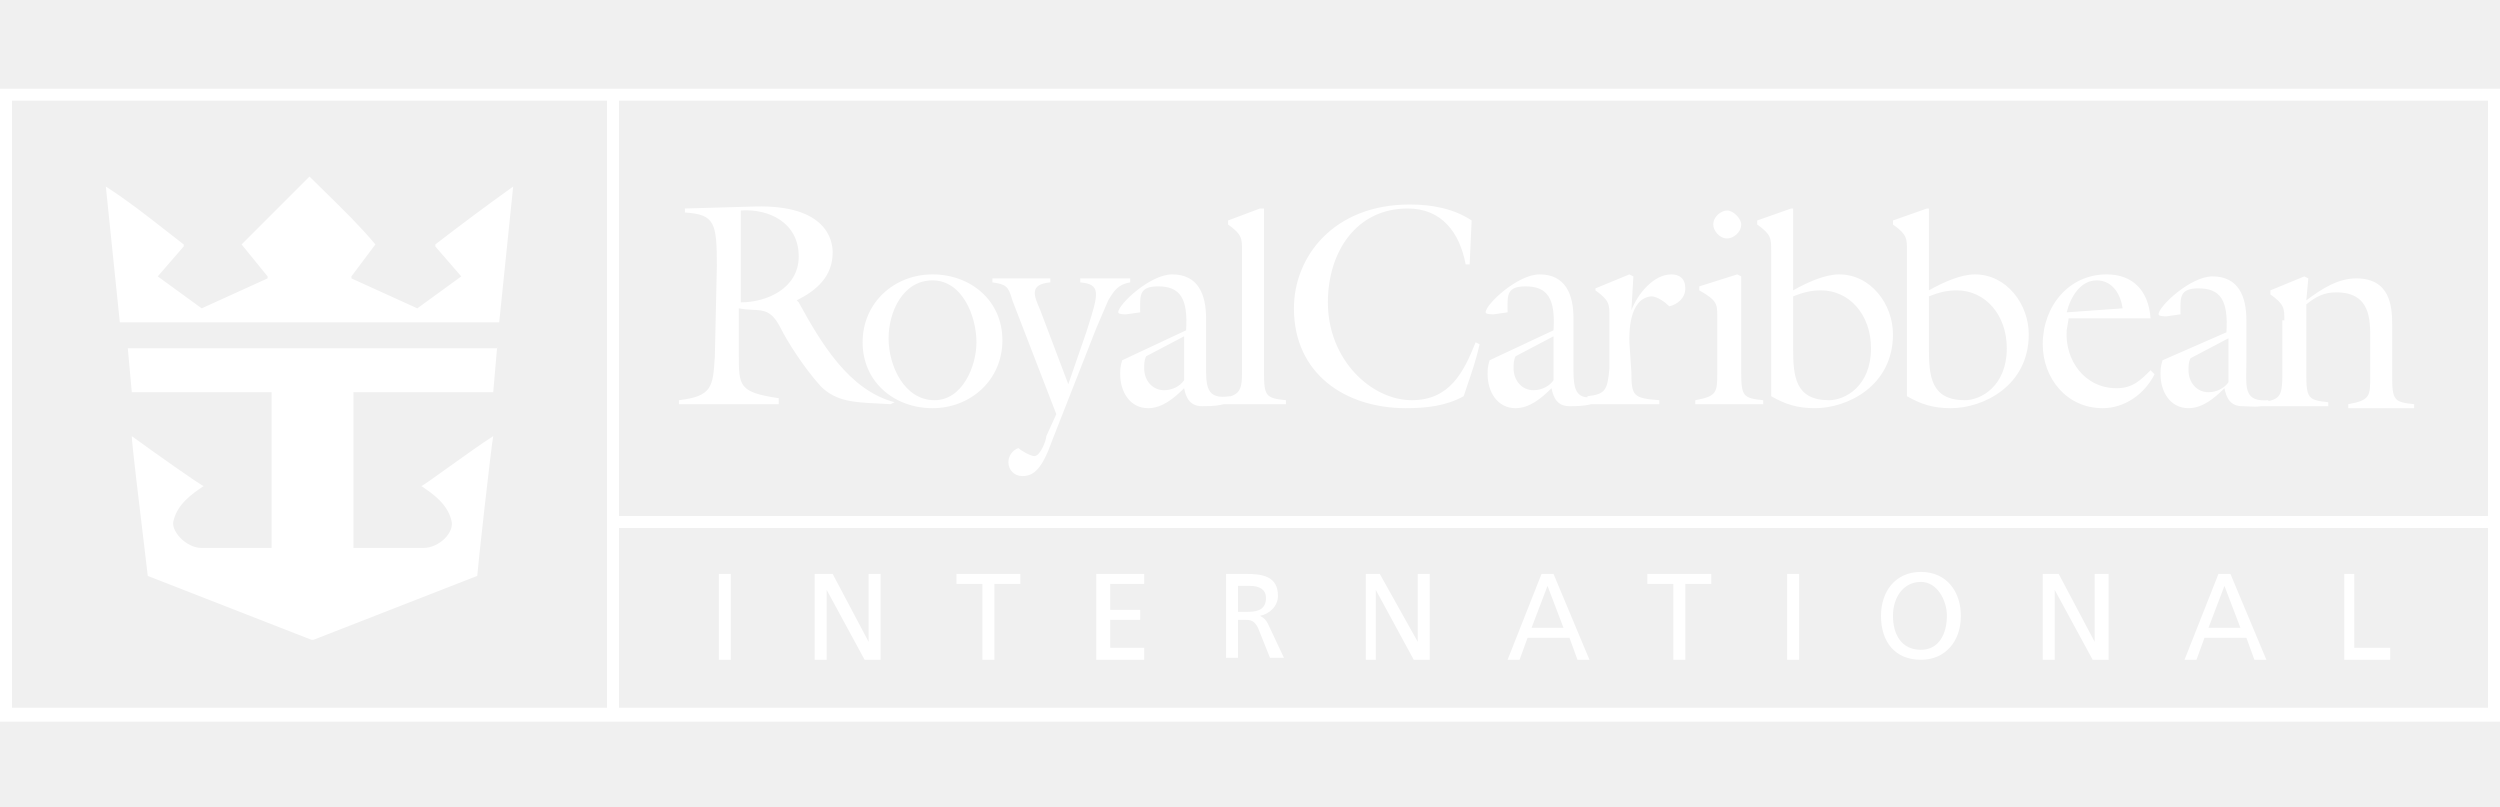
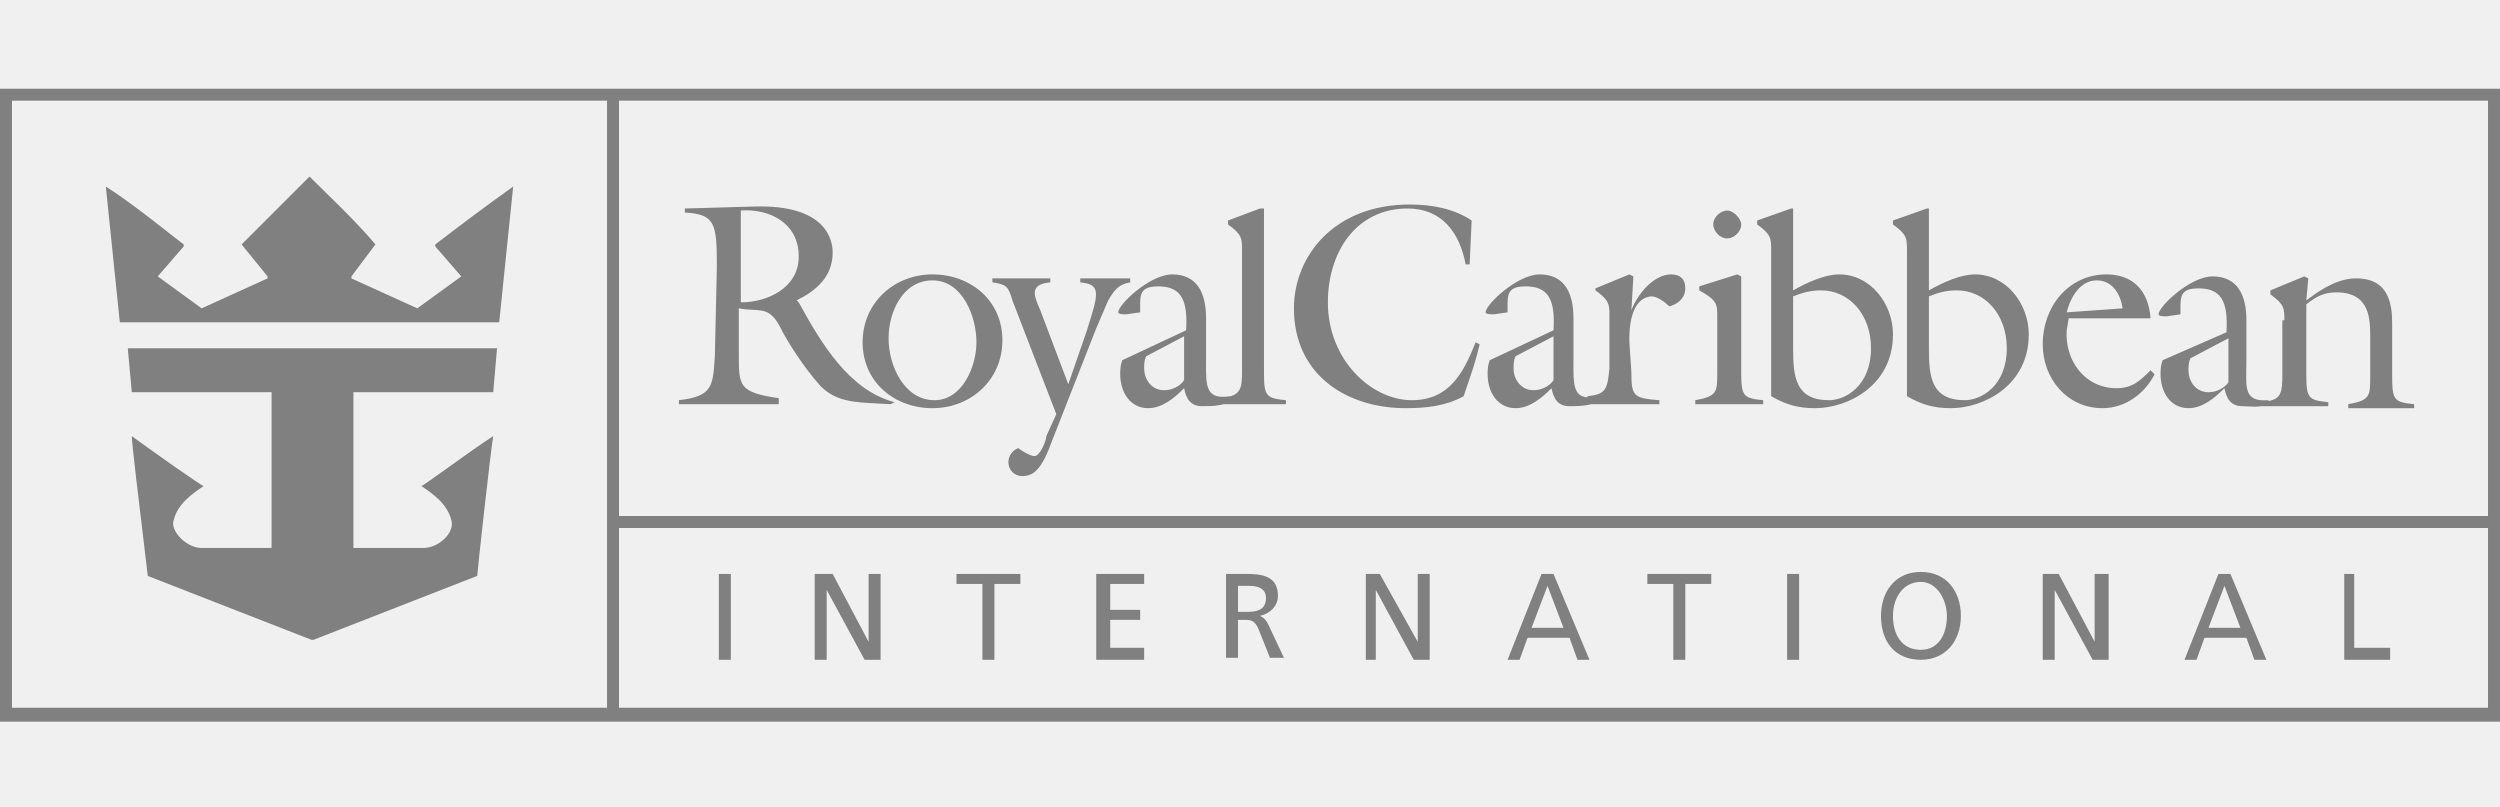
<svg xmlns="http://www.w3.org/2000/svg" width="310" height="100" viewBox="0 0 310 100" fill="none">
-   <path fill-rule="evenodd" clip-rule="evenodd" d="M0 89.49V11H310V89.49H0ZM1.486 87.757H75.272V12.486H1.486V87.757ZM76.757 87.757H308.514V65.473H76.757V87.757ZM76.757 63.987H308.514V12.486H76.757V63.987ZM90.623 81.813H89.137V71.166H90.623V81.813ZM101.022 71.166H103.251L107.708 79.584V71.166H109.193V81.813H107.212L102.508 73.147V81.813H101.022V71.166ZM118.602 72.404H121.821V81.813H123.307V72.404H126.525V71.166H118.602V72.404ZM135.934 71.166H141.877V72.404H137.667V75.623H141.381V76.861H137.667V80.327H141.877V81.813H135.934V71.166ZM154.752 75.87H153.514V72.651H155C156.238 72.651 156.981 73.147 156.981 74.137C156.981 75.375 156.238 75.87 154.752 75.87ZM154.505 71.166H152.029V81.565H153.514V76.861H154.257C155 76.861 155.495 76.861 155.99 77.851L157.476 81.565H159.209L157.228 77.356C156.981 76.861 156.733 76.613 156.238 76.365C157.476 76.118 158.466 75.127 158.466 73.889C158.466 71.413 156.486 71.166 154.505 71.166ZM169.361 71.166H171.094L175.799 79.584V71.166H177.285V81.813H175.304L170.599 73.147V81.813H169.361V71.166ZM189.912 77.851L191.893 72.651L193.874 77.851H189.912ZM192.636 71.166H191.15L186.941 81.813H188.426L189.417 79.089H194.617L195.607 81.813H197.093L192.636 71.166ZM207.492 72.404H204.273V71.166H212.196V72.404H208.978V81.813H207.492V72.404ZM223.091 81.813H221.605V71.166H223.091V81.813ZM238.195 80.575C240.424 80.575 241.414 78.594 241.414 76.365C241.414 74.384 240.176 72.156 238.195 72.156C235.967 72.156 234.729 74.137 234.729 76.365C234.729 78.594 235.719 80.575 238.195 80.575ZM238.195 70.918C241.414 70.918 243.147 73.394 243.147 76.365C243.147 79.584 241.166 81.813 238.195 81.813C234.976 81.813 233.243 79.584 233.243 76.365C233.243 73.394 234.976 70.918 238.195 70.918ZM255.28 71.166H253.299V81.813H254.784V73.147L259.489 81.813H261.47V71.166H259.736V79.584L255.28 71.166ZM275.831 72.651L273.85 77.851H277.812L275.831 72.651ZM275.088 71.166H276.574L281.031 81.813H279.545L278.554 79.089H273.355L272.364 81.813H270.879L275.088 71.166ZM291.925 71.166H290.687V81.813H296.381V80.327H291.925V71.166ZM38.379 21.892C39.056 22.57 39.748 23.247 40.444 23.927C42.549 25.986 44.689 28.078 46.55 30.311L43.578 34.273V34.52L51.749 38.234L57.197 34.273L53.978 30.559V30.311C57.197 27.835 60.168 25.607 63.634 23.131L61.901 39.968H14.857L13.123 23.131C15.779 24.838 18.144 26.691 20.553 28.577L20.553 28.577C21.288 29.153 22.027 29.732 22.78 30.311V30.559L19.561 34.273L25.008 38.234L33.179 34.52V34.273L29.96 30.311L38.379 21.892ZM61.632 43.186L61.654 42.939V43.186H61.632ZM15.847 43.186H61.632L61.159 48.634H43.826V67.947H52.492C54.473 67.947 56.454 65.966 55.959 64.48C55.464 62.499 53.73 61.261 52.245 60.271C52.362 60.271 53.757 59.271 55.483 58.034C57.4 56.66 59.725 54.993 61.159 54.081C60.911 55.319 59.178 70.918 59.178 71.413L38.874 79.337H38.627L18.323 71.413C18.323 71.337 18.134 69.771 17.873 67.606C17.288 62.767 16.342 54.937 16.342 54.081C19.066 56.062 25.009 60.271 25.256 60.271C23.77 61.261 22.037 62.499 21.542 64.48C21.047 65.718 23.028 67.947 25.009 67.947H33.675V48.634H16.342L15.847 43.186ZM91.861 37.492C95.08 37.492 99.041 35.758 99.041 31.797C99.041 27.587 95.327 25.854 91.861 26.102V37.492ZM88.89 33.035C88.89 27.587 88.642 26.597 84.928 26.349V25.854L93.594 25.607C102.508 25.359 103.251 29.816 103.251 31.302C103.251 34.273 101.27 36.006 98.794 37.244L99.041 37.492C101.765 42.444 105.232 48.386 110.926 49.872L110.431 50.119C109.868 50.082 109.327 50.056 108.807 50.031L108.807 50.031L108.807 50.03C105.902 49.89 103.655 49.781 101.765 47.891C99.537 45.415 97.556 42.196 96.813 40.71C95.722 38.528 94.764 38.483 93.351 38.417C92.841 38.393 92.271 38.366 91.613 38.234V43.929C91.613 47.891 91.613 48.634 96.565 49.377V50.119H84.185V49.624C88.313 49.139 88.393 47.938 88.628 44.389L88.642 44.177L88.89 33.035ZM110.184 41.948C110.184 38.73 111.917 34.768 115.631 34.768C119.345 34.768 121.079 39.225 121.079 42.444C121.079 45.415 119.345 49.624 115.879 49.624C112.165 49.624 110.184 45.415 110.184 41.948ZM106.965 42.444C106.965 47.396 110.927 50.615 115.631 50.615C120.336 50.615 124.298 47.148 124.298 42.196C124.298 37.244 120.336 34.025 115.631 34.025C110.927 34.025 106.965 37.492 106.965 42.444ZM125.535 37.244C125.04 35.511 124.792 35.263 123.059 35.016V34.52H130.239V35.016C127.611 35.254 128.211 36.646 128.923 38.3L129.001 38.482L132.468 47.643L134.696 41.206L134.851 40.717C136.213 36.414 136.58 35.254 133.953 35.016V34.52H140.144V35.016C138.658 35.263 138.163 36.006 137.42 37.244L135.934 40.71L130.487 54.576C129.249 58.043 128.259 59.033 126.773 59.033C125.783 59.033 125.04 58.29 125.04 57.3C125.04 56.557 125.535 55.814 126.278 55.567C126.525 55.814 127.763 56.557 128.259 56.557C129.001 56.557 129.744 54.576 129.744 54.081L130.982 51.357L125.535 37.244ZM141.877 45.663C141.877 45.167 141.877 44.672 142.125 44.177L146.829 41.701V47.148C146.334 47.891 145.343 48.386 144.353 48.386C142.867 48.386 141.877 47.148 141.877 45.663ZM143.61 35.511C146.334 35.511 147.324 36.996 147.077 40.958L139.153 44.672C138.906 45.415 138.906 45.91 138.906 46.405C138.906 48.634 140.144 50.615 142.372 50.615C144.105 50.615 145.591 49.377 146.829 48.139C147.077 49.377 147.572 50.367 149.057 50.367H149.058C149.715 50.367 150.483 50.367 151.286 50.222C151.443 50.194 151.601 50.16 151.76 50.119H159.457V49.624C156.981 49.377 156.734 49.129 156.734 46.158V25.854H156.238L152.277 27.34V27.835C154.01 29.073 154.01 29.568 154.01 31.054V46.158C154.01 47.939 153.852 48.771 152.524 49.16V49.129C149.526 49.59 149.535 47.903 149.55 45.069C149.551 44.86 149.553 44.645 149.553 44.425V39.472C149.553 36.501 148.562 34.025 145.343 34.025C142.62 34.025 138.658 37.739 138.658 38.73C138.658 38.977 139.401 38.977 139.648 38.977L141.382 38.73C141.382 38.56 141.38 38.395 141.378 38.237L141.378 38.234C141.359 36.544 141.348 35.511 143.61 35.511ZM187.684 45.663C187.684 45.167 187.684 44.672 187.931 44.177L192.636 41.701V47.148C192.141 47.891 191.15 48.386 190.16 48.386C188.674 48.386 187.684 47.148 187.684 45.663ZM189.169 35.511C191.893 35.511 192.883 36.996 192.636 40.958L184.712 44.672C184.465 45.415 184.465 45.91 184.465 46.405C184.465 48.634 185.703 50.615 187.931 50.615C189.665 50.615 191.15 49.377 192.388 48.139C192.636 49.377 193.131 50.367 194.617 50.367H194.617C195.403 50.367 196.345 50.367 197.319 50.119H205.759V49.624C202.54 49.377 202.292 49.129 202.292 46.158L202.045 42.444L202.045 42.427L202.044 42.395L202.043 42.334C202.028 41.453 201.949 36.984 204.768 36.749C205.511 36.749 206.501 37.492 206.997 37.987C207.987 37.739 208.978 36.996 208.978 35.758C208.978 34.52 208.235 34.025 207.244 34.025C205.016 34.025 203.035 36.501 202.292 38.482L202.54 34.273L202.045 34.025L197.835 35.758V36.006C199.569 37.244 199.569 37.739 199.569 39.225V45.663C199.321 48.386 199.073 48.881 196.845 49.129V49.269C195.087 49.181 195.097 47.468 195.109 45.069L195.111 44.783C195.111 44.665 195.112 44.545 195.112 44.425V39.472C195.112 36.501 194.121 34.025 190.903 34.025C188.179 34.025 184.217 37.739 184.217 38.73C184.217 38.977 184.96 38.977 185.208 38.977L186.941 38.73C186.941 38.56 186.939 38.395 186.937 38.237L186.937 38.234C186.918 36.544 186.907 35.511 189.169 35.511ZM182.236 32.787H181.741C180.998 28.825 178.77 25.854 174.561 25.854C168.123 25.854 164.657 31.301 164.657 37.492C164.657 44.672 170.104 49.624 175.056 49.624C179.76 49.624 181.494 46.158 182.979 42.444L183.474 42.691C183.08 44.468 182.527 46.087 181.943 47.8C181.795 48.236 181.644 48.677 181.494 49.129C179.265 50.367 176.789 50.614 174.313 50.614C166.885 50.614 160.447 46.405 160.447 38.234C160.447 31.797 165.399 25.359 174.808 25.359C177.532 25.359 180.256 25.854 182.484 27.34L182.236 32.787ZM271.374 45.91C271.374 45.415 271.374 44.92 271.621 44.424L276.326 41.948V47.396C275.831 48.138 274.84 48.634 273.85 48.634C272.364 48.634 271.374 47.396 271.374 45.91ZM272.612 35.758C275.335 35.758 276.326 37.244 276.078 41.206L268.155 44.672C267.907 45.415 267.907 45.91 267.907 46.405C267.907 48.634 269.145 50.614 271.374 50.614C273.107 50.614 274.593 49.376 275.831 48.138C276.078 49.376 276.573 50.367 278.059 50.367C278.303 50.367 278.547 50.382 278.794 50.397C279.301 50.428 279.823 50.46 280.392 50.367H288.706V49.872C286.23 49.624 285.983 49.376 285.983 46.405V37.739C287.221 36.749 288.211 36.253 289.697 36.253C293.935 36.253 293.919 39.612 293.907 42.071C293.906 42.198 293.906 42.322 293.906 42.444V46.653C293.906 49.129 293.906 49.624 291.182 50.119V50.614H299.353V50.119C296.877 49.872 296.629 49.624 296.629 46.653V40.215C296.629 37.987 296.382 34.52 292.173 34.52C289.944 34.52 287.963 35.758 285.983 37.244L286.23 34.52L285.735 34.273L281.526 36.006V36.501C283.259 37.739 283.259 38.234 283.259 39.72H283.011V46.405C283.011 48.711 282.834 49.419 281.278 49.733V49.624C278.459 49.841 278.489 48.348 278.539 45.812V45.81V45.809V45.808V45.807V45.806V45.805C278.547 45.447 278.554 45.069 278.554 44.672V39.72C278.554 36.749 277.564 34.273 274.345 34.273C271.621 34.273 267.66 37.987 267.66 38.977C267.66 39.225 268.402 39.225 268.65 39.225L270.383 38.977C270.383 38.806 270.382 38.641 270.38 38.481C270.361 36.792 270.349 35.758 272.612 35.758ZM214.177 29.568C214.92 29.568 215.91 28.825 215.91 27.835C215.91 27.092 214.92 26.102 214.177 26.102C213.434 26.102 212.444 26.845 212.444 27.835C212.444 28.578 213.187 29.568 214.177 29.568ZM210.216 49.624V50.119H218.634V49.624C216.158 49.377 215.91 49.129 215.91 46.158V34.273L215.415 34.025L210.711 35.511V36.006C212.939 37.244 212.939 37.739 212.939 39.225V46.158C212.939 48.634 212.939 49.129 210.216 49.624ZM239.185 43.186C239.185 46.653 239.433 49.624 243.642 49.624C245.623 49.624 248.842 47.891 248.842 43.186C248.842 38.977 246.118 36.006 242.652 36.006C241.414 36.006 240.423 36.254 239.185 36.749V43.186ZM236.462 31.054C236.462 29.568 236.462 29.073 234.728 27.835V27.34L238.938 25.854H239.185V36.006C240.919 35.016 243.147 34.025 244.88 34.025C248.842 34.025 251.566 37.739 251.566 41.453C251.566 47.891 245.871 50.615 241.909 50.615C239.681 50.615 238.195 50.119 236.462 49.129V31.054ZM226.805 49.624C222.596 49.624 222.348 46.653 222.348 43.186V36.749C223.586 36.254 224.577 36.006 225.815 36.006C229.281 36.006 232.005 38.977 232.005 43.186C232.005 47.891 228.786 49.624 226.805 49.624ZM217.891 27.835C219.625 29.073 219.625 29.568 219.625 31.054V49.129C221.358 50.119 222.843 50.615 225.072 50.615C229.034 50.615 234.728 47.891 234.728 41.453C234.728 37.739 232.005 34.025 228.043 34.025C226.31 34.025 224.081 35.016 222.348 36.006V25.854H222.101L217.891 27.34V27.835ZM263.203 38.234C262.955 36.501 261.965 34.768 259.984 34.768C258.003 34.768 256.765 36.749 256.27 38.73L263.203 38.234ZM256.27 40.958C256.022 44.672 258.498 48.139 262.46 48.139C264.441 48.139 265.431 47.148 266.669 45.91L267.164 46.405C265.926 48.881 263.45 50.615 260.727 50.615C256.27 50.615 253.299 46.901 253.299 42.691C253.299 37.987 256.518 34.025 261.222 34.025C264.441 34.025 266.422 36.006 266.669 39.472H256.518L256.27 40.958Z" fill="white" />
+   <path fill-rule="evenodd" clip-rule="evenodd" d="M0 89.49V11H310V89.49H0ZM1.486 87.757H75.272V12.486H1.486V87.757ZM76.757 87.757H308.514V65.473H76.757V87.757ZM76.757 63.987H308.514V12.486H76.757V63.987ZM90.623 81.813H89.137V71.166H90.623V81.813ZM101.022 71.166H103.251L107.708 79.584V71.166H109.193V81.813H107.212L102.508 73.147V81.813H101.022V71.166ZM118.602 72.404H121.821V81.813H123.307V72.404H126.525V71.166H118.602V72.404ZM135.934 71.166H141.877V72.404H137.667V75.623H141.381V76.861H137.667V80.327H141.877V81.813H135.934V71.166ZM154.752 75.87H153.514V72.651H155C156.238 72.651 156.981 73.147 156.981 74.137C156.981 75.375 156.238 75.87 154.752 75.87ZM154.505 71.166H152.029V81.565H153.514V76.861H154.257C155 76.861 155.495 76.861 155.99 77.851L157.476 81.565H159.209L157.228 77.356C156.981 76.861 156.733 76.613 156.238 76.365C157.476 76.118 158.466 75.127 158.466 73.889C158.466 71.413 156.486 71.166 154.505 71.166ZM169.361 71.166H171.094L175.799 79.584V71.166H177.285V81.813H175.304L170.599 73.147V81.813H169.361V71.166ZM189.912 77.851L191.893 72.651L193.874 77.851H189.912ZM192.636 71.166H191.15L186.941 81.813H188.426L189.417 79.089H194.617L195.607 81.813H197.093L192.636 71.166ZM207.492 72.404H204.273V71.166H212.196V72.404H208.978V81.813H207.492V72.404ZM223.091 81.813H221.605V71.166H223.091V81.813ZM238.195 80.575C240.424 80.575 241.414 78.594 241.414 76.365C241.414 74.384 240.176 72.156 238.195 72.156C235.967 72.156 234.729 74.137 234.729 76.365C234.729 78.594 235.719 80.575 238.195 80.575ZM238.195 70.918C241.414 70.918 243.147 73.394 243.147 76.365C243.147 79.584 241.166 81.813 238.195 81.813C234.976 81.813 233.243 79.584 233.243 76.365C233.243 73.394 234.976 70.918 238.195 70.918ZM255.28 71.166H253.299V81.813H254.784V73.147L259.489 81.813H261.47V71.166H259.736V79.584L255.28 71.166ZM275.831 72.651L273.85 77.851H277.812L275.831 72.651ZM275.088 71.166H276.574L281.031 81.813H279.545L278.554 79.089H273.355L272.364 81.813H270.879L275.088 71.166ZM291.925 71.166H290.687V81.813H296.381V80.327H291.925V71.166ZM38.379 21.892C39.056 22.57 39.748 23.247 40.444 23.927C42.549 25.986 44.689 28.078 46.55 30.311L43.578 34.273V34.52L51.749 38.234L57.197 34.273L53.978 30.559V30.311C57.197 27.835 60.168 25.607 63.634 23.131L61.901 39.968H14.857L13.123 23.131C15.779 24.838 18.144 26.691 20.553 28.577L20.553 28.577C21.288 29.153 22.027 29.732 22.78 30.311V30.559L19.561 34.273L25.008 38.234L33.179 34.52V34.273L29.96 30.311L38.379 21.892ZM61.632 43.186L61.654 42.939V43.186H61.632ZM15.847 43.186H61.632L61.159 48.634H43.826V67.947H52.492C54.473 67.947 56.454 65.966 55.959 64.48C55.464 62.499 53.73 61.261 52.245 60.271C52.362 60.271 53.757 59.271 55.483 58.034C57.4 56.66 59.725 54.993 61.159 54.081C60.911 55.319 59.178 70.918 59.178 71.413L38.874 79.337H38.627L18.323 71.413C18.323 71.337 18.134 69.771 17.873 67.606C17.288 62.767 16.342 54.937 16.342 54.081C19.066 56.062 25.009 60.271 25.256 60.271C23.77 61.261 22.037 62.499 21.542 64.48C21.047 65.718 23.028 67.947 25.009 67.947H33.675V48.634H16.342L15.847 43.186ZM91.861 37.492C95.08 37.492 99.041 35.758 99.041 31.797C99.041 27.587 95.327 25.854 91.861 26.102V37.492ZM88.89 33.035C88.89 27.587 88.642 26.597 84.928 26.349V25.854L93.594 25.607C102.508 25.359 103.251 29.816 103.251 31.302C103.251 34.273 101.27 36.006 98.794 37.244L99.041 37.492C101.765 42.444 105.232 48.386 110.926 49.872L110.431 50.119C109.868 50.082 109.327 50.056 108.807 50.031L108.807 50.031L108.807 50.03C105.902 49.89 103.655 49.781 101.765 47.891C99.537 45.415 97.556 42.196 96.813 40.71C95.722 38.528 94.764 38.483 93.351 38.417C92.841 38.393 92.271 38.366 91.613 38.234V43.929C91.613 47.891 91.613 48.634 96.565 49.377V50.119H84.185V49.624C88.313 49.139 88.393 47.938 88.628 44.389L88.642 44.177L88.89 33.035ZM110.184 41.948C110.184 38.73 111.917 34.768 115.631 34.768C119.345 34.768 121.079 39.225 121.079 42.444C121.079 45.415 119.345 49.624 115.879 49.624C112.165 49.624 110.184 45.415 110.184 41.948ZM106.965 42.444C106.965 47.396 110.927 50.615 115.631 50.615C120.336 50.615 124.298 47.148 124.298 42.196C124.298 37.244 120.336 34.025 115.631 34.025C110.927 34.025 106.965 37.492 106.965 42.444ZM125.535 37.244C125.04 35.511 124.792 35.263 123.059 35.016V34.52H130.239V35.016C127.611 35.254 128.211 36.646 128.923 38.3L129.001 38.482L132.468 47.643L134.696 41.206L134.851 40.717C136.213 36.414 136.58 35.254 133.953 35.016V34.52H140.144V35.016C138.658 35.263 138.163 36.006 137.42 37.244L135.934 40.71L130.487 54.576C129.249 58.043 128.259 59.033 126.773 59.033C125.783 59.033 125.04 58.29 125.04 57.3C125.04 56.557 125.535 55.814 126.278 55.567C126.525 55.814 127.763 56.557 128.259 56.557C129.001 56.557 129.744 54.576 129.744 54.081L130.982 51.357L125.535 37.244ZM141.877 45.663C141.877 45.167 141.877 44.672 142.125 44.177L146.829 41.701V47.148C146.334 47.891 145.343 48.386 144.353 48.386C142.867 48.386 141.877 47.148 141.877 45.663ZM143.61 35.511C146.334 35.511 147.324 36.996 147.077 40.958L139.153 44.672C138.906 45.415 138.906 45.91 138.906 46.405C138.906 48.634 140.144 50.615 142.372 50.615C144.105 50.615 145.591 49.377 146.829 48.139C147.077 49.377 147.572 50.367 149.057 50.367H149.058C149.715 50.367 150.483 50.367 151.286 50.222C151.443 50.194 151.601 50.16 151.76 50.119H159.457V49.624C156.981 49.377 156.734 49.129 156.734 46.158V25.854H156.238L152.277 27.34V27.835C154.01 29.073 154.01 29.568 154.01 31.054V46.158C154.01 47.939 153.852 48.771 152.524 49.16V49.129C149.526 49.59 149.535 47.903 149.55 45.069C149.551 44.86 149.553 44.645 149.553 44.425V39.472C149.553 36.501 148.562 34.025 145.343 34.025C142.62 34.025 138.658 37.739 138.658 38.73C138.658 38.977 139.401 38.977 139.648 38.977L141.382 38.73C141.382 38.56 141.38 38.395 141.378 38.237L141.378 38.234C141.359 36.544 141.348 35.511 143.61 35.511ZM187.684 45.663C187.684 45.167 187.684 44.672 187.931 44.177L192.636 41.701V47.148C192.141 47.891 191.15 48.386 190.16 48.386C188.674 48.386 187.684 47.148 187.684 45.663ZM189.169 35.511C191.893 35.511 192.883 36.996 192.636 40.958L184.712 44.672C184.465 45.415 184.465 45.91 184.465 46.405C184.465 48.634 185.703 50.615 187.931 50.615C189.665 50.615 191.15 49.377 192.388 48.139C192.636 49.377 193.131 50.367 194.617 50.367H194.617C195.403 50.367 196.345 50.367 197.319 50.119H205.759V49.624C202.54 49.377 202.292 49.129 202.292 46.158L202.045 42.444L202.045 42.427L202.044 42.395L202.043 42.334C202.028 41.453 201.949 36.984 204.768 36.749C205.511 36.749 206.501 37.492 206.997 37.987C207.987 37.739 208.978 36.996 208.978 35.758C208.978 34.52 208.235 34.025 207.244 34.025C205.016 34.025 203.035 36.501 202.292 38.482L202.54 34.273L202.045 34.025L197.835 35.758V36.006C199.569 37.244 199.569 37.739 199.569 39.225V45.663C199.321 48.386 199.073 48.881 196.845 49.129V49.269C195.087 49.181 195.097 47.468 195.109 45.069L195.111 44.783C195.111 44.665 195.112 44.545 195.112 44.425V39.472C195.112 36.501 194.121 34.025 190.903 34.025C188.179 34.025 184.217 37.739 184.217 38.73C184.217 38.977 184.96 38.977 185.208 38.977L186.941 38.73C186.941 38.56 186.939 38.395 186.937 38.237L186.937 38.234C186.918 36.544 186.907 35.511 189.169 35.511ZM182.236 32.787H181.741C180.998 28.825 178.77 25.854 174.561 25.854C168.123 25.854 164.657 31.301 164.657 37.492C164.657 44.672 170.104 49.624 175.056 49.624C179.76 49.624 181.494 46.158 182.979 42.444L183.474 42.691C183.08 44.468 182.527 46.087 181.943 47.8C181.795 48.236 181.644 48.677 181.494 49.129C179.265 50.367 176.789 50.614 174.313 50.614C166.885 50.614 160.447 46.405 160.447 38.234C160.447 31.797 165.399 25.359 174.808 25.359C177.532 25.359 180.256 25.854 182.484 27.34L182.236 32.787ZM271.374 45.91C271.374 45.415 271.374 44.92 271.621 44.424L276.326 41.948V47.396C275.831 48.138 274.84 48.634 273.85 48.634C272.364 48.634 271.374 47.396 271.374 45.91ZM272.612 35.758C275.335 35.758 276.326 37.244 276.078 41.206L268.155 44.672C267.907 45.415 267.907 45.91 267.907 46.405C267.907 48.634 269.145 50.614 271.374 50.614C273.107 50.614 274.593 49.376 275.831 48.138C276.078 49.376 276.573 50.367 278.059 50.367C278.303 50.367 278.547 50.382 278.794 50.397C279.301 50.428 279.823 50.46 280.392 50.367H288.706V49.872C286.23 49.624 285.983 49.376 285.983 46.405V37.739C287.221 36.749 288.211 36.253 289.697 36.253C293.935 36.253 293.919 39.612 293.907 42.071C293.906 42.198 293.906 42.322 293.906 42.444V46.653C293.906 49.129 293.906 49.624 291.182 50.119V50.614H299.353V50.119C296.877 49.872 296.629 49.624 296.629 46.653V40.215C296.629 37.987 296.382 34.52 292.173 34.52C289.944 34.52 287.963 35.758 285.983 37.244L286.23 34.52L285.735 34.273L281.526 36.006V36.501C283.259 37.739 283.259 38.234 283.259 39.72H283.011V46.405C283.011 48.711 282.834 49.419 281.278 49.733V49.624C278.459 49.841 278.489 48.348 278.539 45.812V45.81V45.809V45.808V45.807V45.806V45.805C278.547 45.447 278.554 45.069 278.554 44.672V39.72C278.554 36.749 277.564 34.273 274.345 34.273C271.621 34.273 267.66 37.987 267.66 38.977C267.66 39.225 268.402 39.225 268.65 39.225L270.383 38.977C270.383 38.806 270.382 38.641 270.38 38.481C270.361 36.792 270.349 35.758 272.612 35.758ZM214.177 29.568C214.92 29.568 215.91 28.825 215.91 27.835C215.91 27.092 214.92 26.102 214.177 26.102C213.434 26.102 212.444 26.845 212.444 27.835C212.444 28.578 213.187 29.568 214.177 29.568ZM210.216 49.624V50.119H218.634V49.624C216.158 49.377 215.91 49.129 215.91 46.158V34.273L215.415 34.025L210.711 35.511V36.006C212.939 37.244 212.939 37.739 212.939 39.225V46.158C212.939 48.634 212.939 49.129 210.216 49.624ZM239.185 43.186C239.185 46.653 239.433 49.624 243.642 49.624C245.623 49.624 248.842 47.891 248.842 43.186C248.842 38.977 246.118 36.006 242.652 36.006C241.414 36.006 240.423 36.254 239.185 36.749V43.186ZM236.462 31.054C236.462 29.568 236.462 29.073 234.728 27.835V27.34L238.938 25.854H239.185V36.006C240.919 35.016 243.147 34.025 244.88 34.025C248.842 34.025 251.566 37.739 251.566 41.453C251.566 47.891 245.871 50.615 241.909 50.615C239.681 50.615 238.195 50.119 236.462 49.129V31.054ZM226.805 49.624C222.596 49.624 222.348 46.653 222.348 43.186V36.749C223.586 36.254 224.577 36.006 225.815 36.006C229.281 36.006 232.005 38.977 232.005 43.186C232.005 47.891 228.786 49.624 226.805 49.624ZM217.891 27.835C219.625 29.073 219.625 29.568 219.625 31.054V49.129C221.358 50.119 222.843 50.615 225.072 50.615C229.034 50.615 234.728 47.891 234.728 41.453C234.728 37.739 232.005 34.025 228.043 34.025C226.31 34.025 224.081 35.016 222.348 36.006V25.854H222.101L217.891 27.34V27.835ZM263.203 38.234C262.955 36.501 261.965 34.768 259.984 34.768C258.003 34.768 256.765 36.749 256.27 38.73L263.203 38.234ZM256.27 40.958C256.022 44.672 258.498 48.139 262.46 48.139C264.441 48.139 265.431 47.148 266.669 45.91L267.164 46.405C265.926 48.881 263.45 50.615 260.727 50.615C256.27 50.615 253.299 46.901 253.299 42.691C253.299 37.987 256.518 34.025 261.222 34.025C264.441 34.025 266.422 36.006 266.669 39.472H256.518L256.27 40.958Z" fill="gray" />
</svg>
